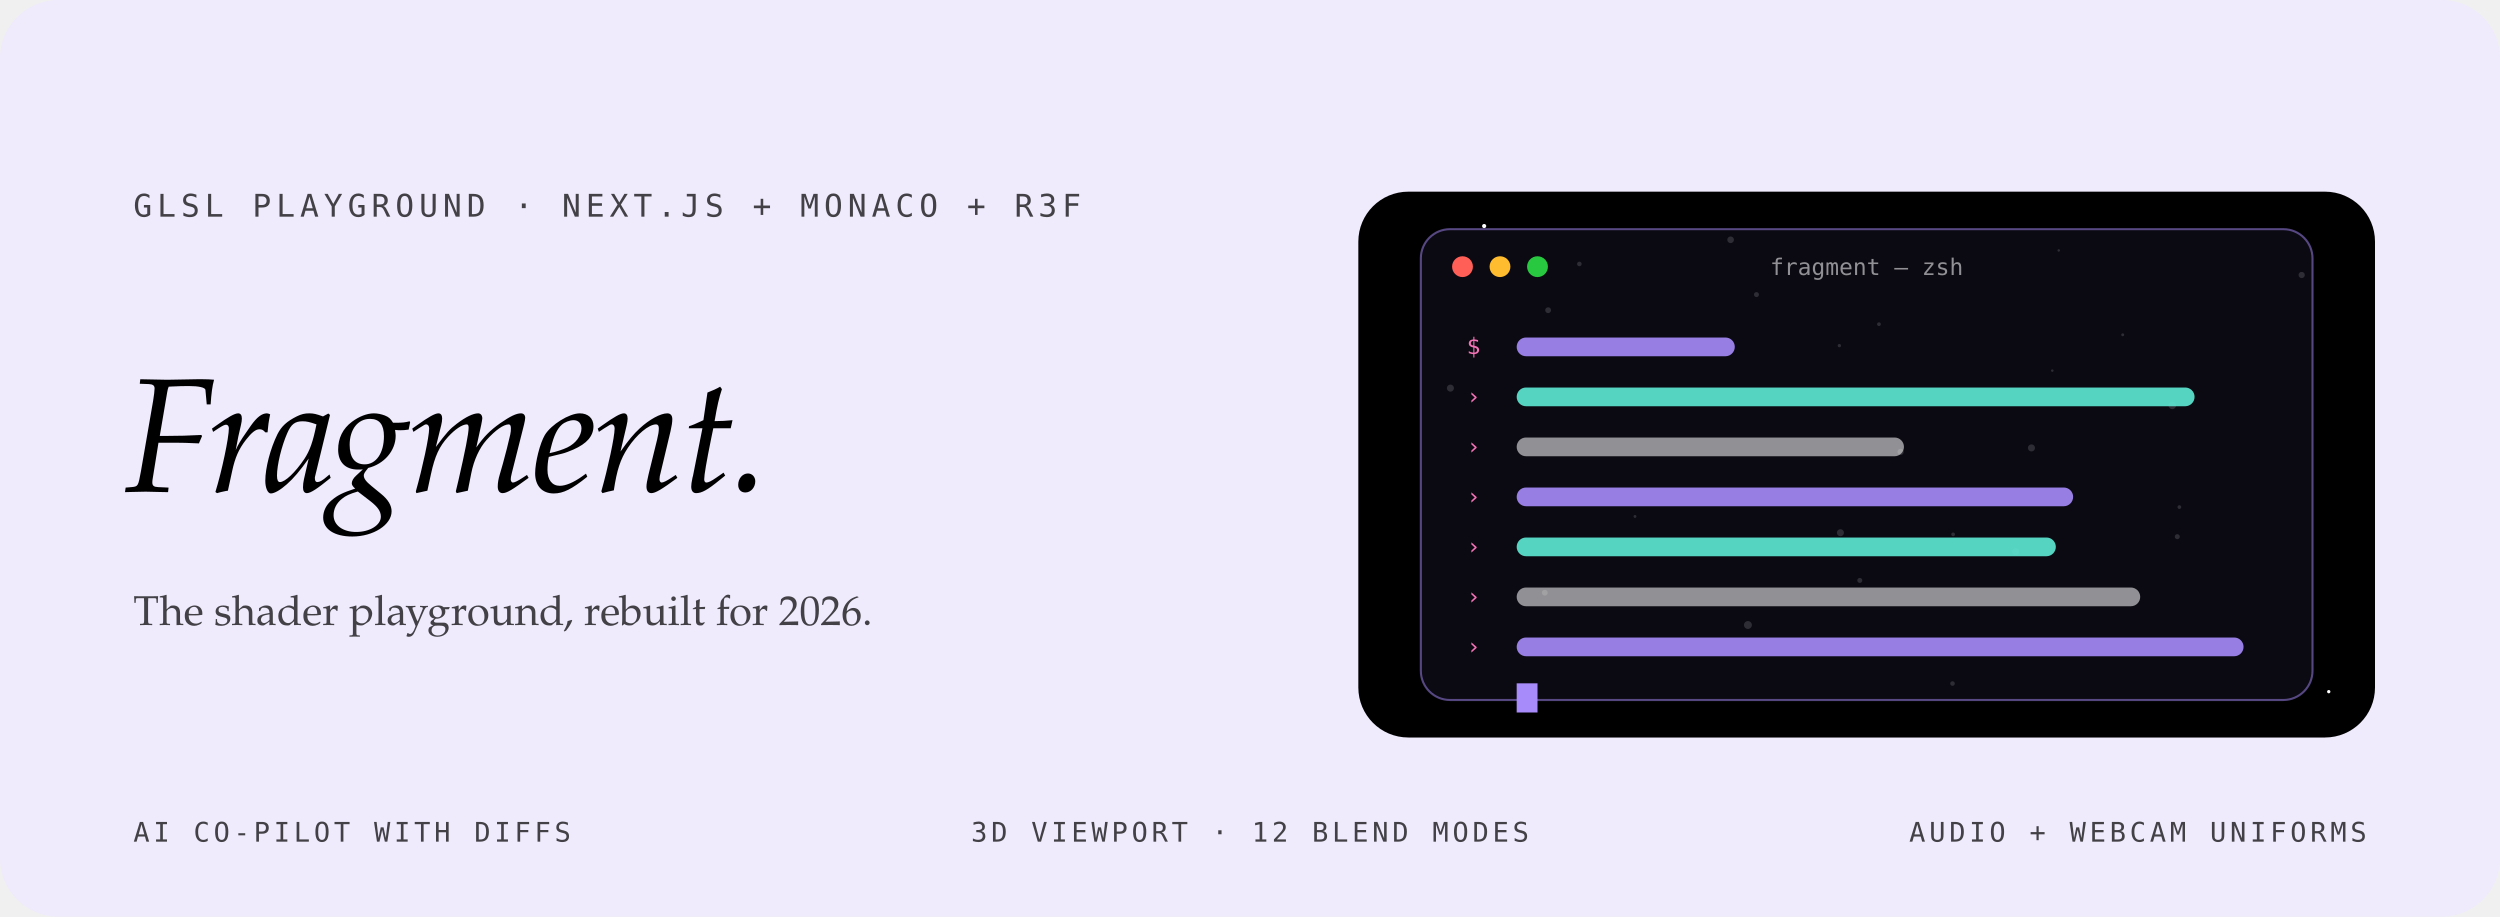
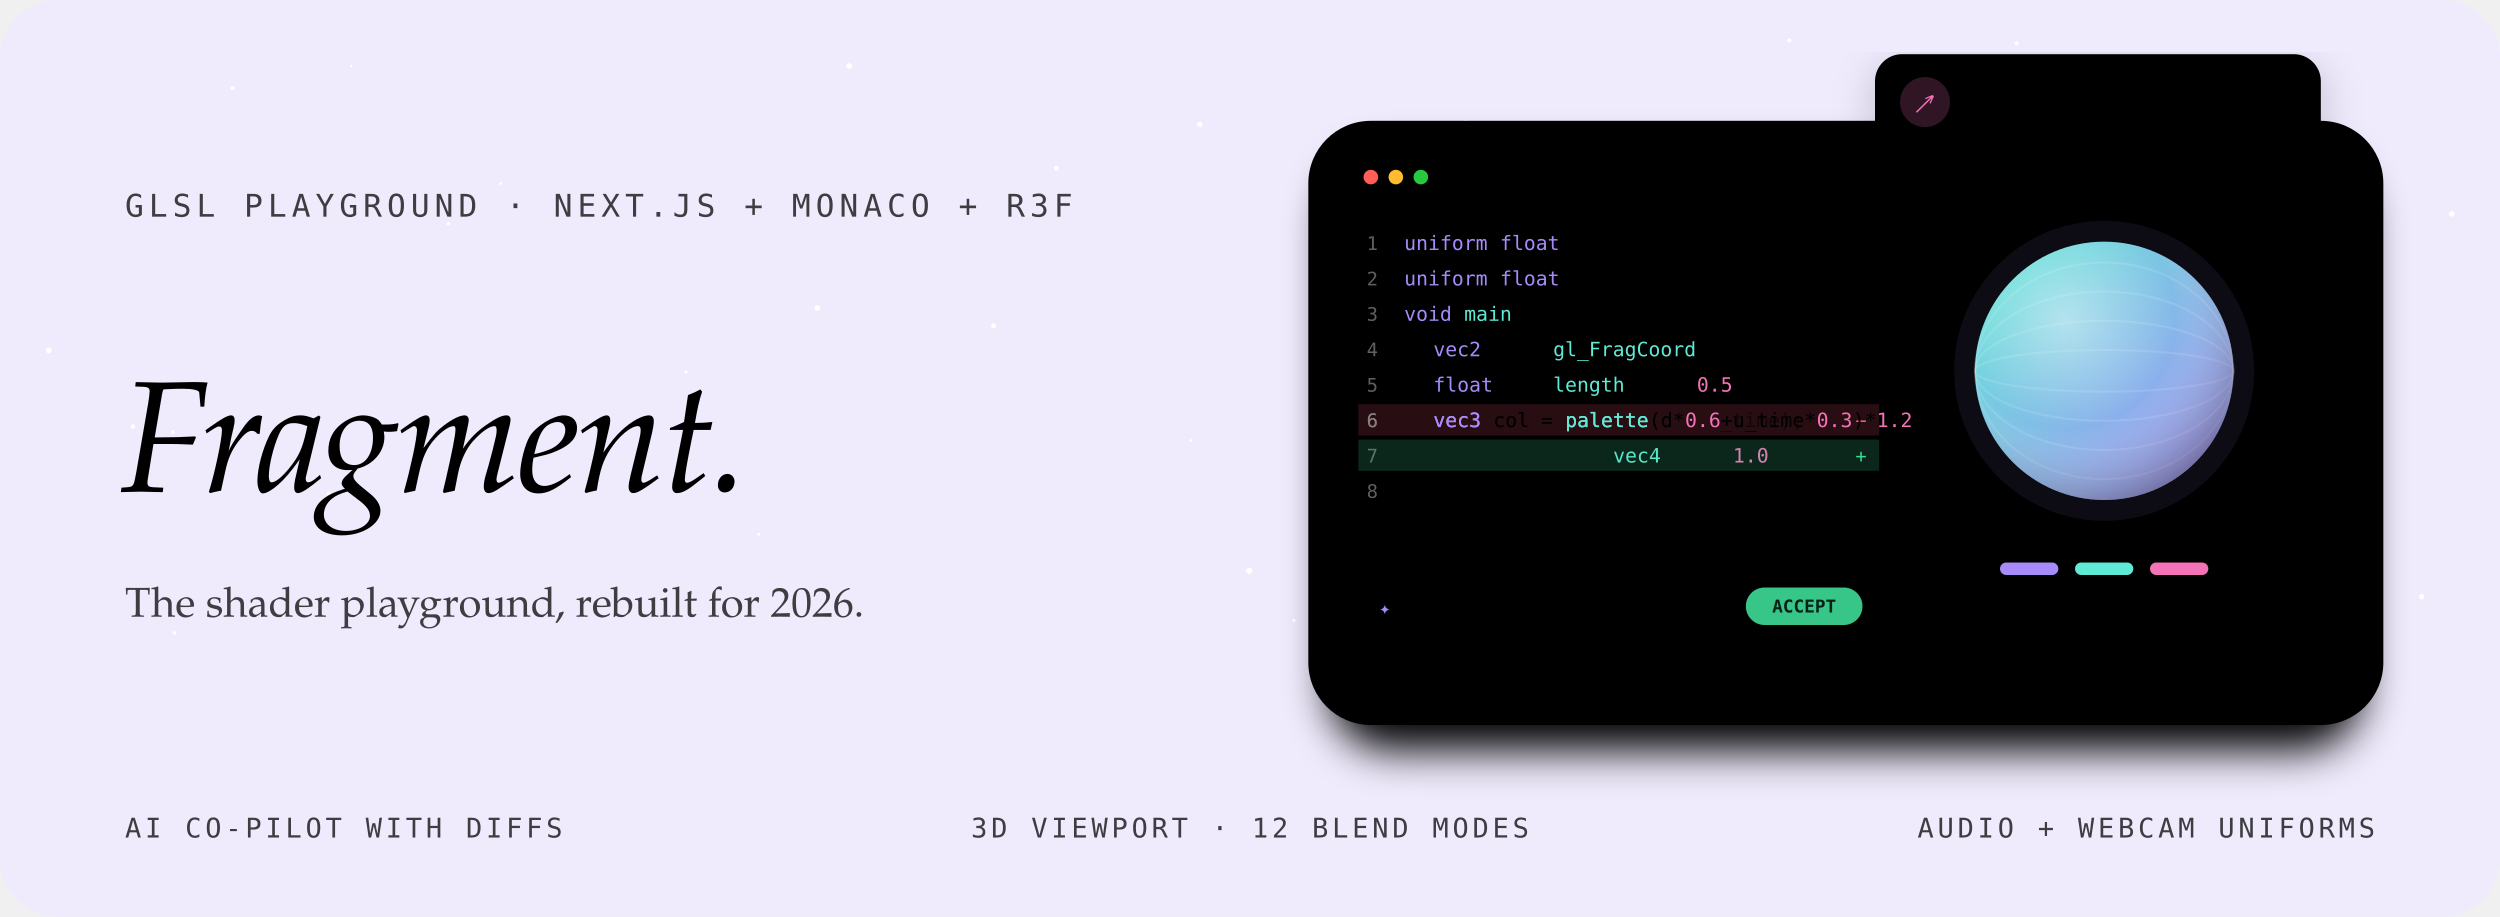
<svg xmlns="http://www.w3.org/2000/svg" viewBox="0 0 1200 440" width="1200" height="440" role="img" aria-label="FRAGMENT — a GLSL shader playground with an AI co-pilot">
  <style>
.bg{animation:bg 12s linear infinite}
@keyframes bg{0%,8%{fill:#efeafc}28%{fill:#3a2a6e}48%,80%{fill:#07050f}90%,100%{fill:#efeafc}}
.ink{animation:ink 12s linear infinite}
- @keyframes ink{0%,8%{fill:#1c1533}28%{fill:#f3eeff}48%,80%{fill:#efe9ff}90%,100%{fill:#1c1533}}
+ @keyframes ink{0%,17.5%{fill:#1c1533}18.5%,28%{fill:#f3eeff}48%,84.5%{fill:#efe9ff}85.5%,100%{fill:#1c1533}}
.rule{animation:rule 12s linear infinite}
- @keyframes rule{0%,8%{stroke:#1c153333}28%{stroke:#f3eeff33}48%,80%{stroke:#efe9ff33}90%,100%{stroke:#1c153333}}
- .panel{animation:panel 12s linear infinite}
- @keyframes panel{0%,8%{fill:#1c153312}28%{fill:#f3eeff12}48%,80%{fill:#efe9ff12}90%,100%{fill:#1c153312}}
- .muted{opacity:.72}
+ @keyframes rule{0%,17.5%{stroke:#1c153333}18.5%,28%{stroke:#f3eeff33}48%,84.5%{stroke:#efe9ff33}85.5%,100%{stroke:#1c153333}}
+ .muted{opacity:.74}
.stars{animation:stars 12s linear infinite}
- @keyframes stars{0%,8%{opacity:0}28%{opacity:.25}48%,80%{opacity:.9}90%,100%{opacity:0}}
+ @keyframes stars{0%,8%{opacity:0}28%{opacity:.2}48%,80%{opacity:.85}90%,100%{opacity:0}}
@keyframes tw{0%,100%{opacity:1}50%{opacity:.25}}
- .lit{filter:drop-shadow(0 0 4px currentColor)}
- .pulse{animation:pulse 2.8s ease-in-out infinite;transform-box:fill-box;transform-origin:center}
- @keyframes pulse{0%,100%{transform:scale(1)}50%{transform:scale(1.18)}}
- @keyframes spin{0%{transform:scaleX(1)}50%{transform:scaleX(0)}100%{transform:scaleX(-1)}}
- @keyframes ping{0%{transform:scale(.6);opacity:1}100%{transform:scale(3.2);opacity:0}}
- @keyframes dash{to{stroke-dashoffset:-20}}
- @keyframes grow{0%{transform:scaleY(.08)}35%,80%{transform:scaleY(1)}100%{transform:scaleY(.08)}}
- @keyframes draw{0%{stroke-dashoffset:700}45%,80%{stroke-dashoffset:0}100%{stroke-dashoffset:-700}}
- @keyframes blink{50%{opacity:0}}
- @keyframes feed{0%{transform:translateY(150px);opacity:0}15%{opacity:1}85%{opacity:1}100%{transform:translateY(-30px);opacity:0}}
- @keyframes float{0%,100%{transform:translateY(0)}50%{transform:translateY(-10px)}}
- @keyframes slide{to{transform:translateX(100px)}}
- @keyframes eq{from{transform:scaleY(.15)}to{transform:scaleY(1)}}
- @keyframes drop{0%,6%{transform:scaleY(0);opacity:0}16%,88%{transform:scaleY(1);opacity:1}96%,100%{transform:scaleY(0);opacity:0}}
- @keyframes gauge{0%,10%{stroke-dashoffset:390}40%,85%{stroke-dashoffset:110}100%{stroke-dashoffset:390}}
- @keyframes lift{0%,100%{transform:translateY(0)}50%{transform:translateY(-6px)}}
- @keyframes sweep{0%{transform:skewX(-18deg) translateX(0)}60%,100%{transform:skewX(-18deg) translateX(788px)}}
- @keyframes type0{0%,0%{transform:scaleX(0)}8%,92%{transform:scaleX(1)}100%{transform:scaleX(0)}}@keyframes type1{0%,10%{transform:scaleX(0)}18%,92%{transform:scaleX(1)}100%{transform:scaleX(0)}}@keyframes type2{0%,20%{transform:scaleX(0)}28%,92%{transform:scaleX(1)}100%{transform:scaleX(0)}}@keyframes type3{0%,30%{transform:scaleX(0)}38%,92%{transform:scaleX(1)}100%{transform:scaleX(0)}}@keyframes type4{0%,40%{transform:scaleX(0)}48%,92%{transform:scaleX(1)}100%{transform:scaleX(0)}}@keyframes type5{0%,50%{transform:scaleX(0)}58%,92%{transform:scaleX(1)}100%{transform:scaleX(0)}}@keyframes type6{0%,60%{transform:scaleX(0)}68%,92%{transform:scaleX(1)}100%{transform:scaleX(0)}}
+ .bezel{animation:bezel 12s linear infinite}
+ @keyframes bezel{0%,8%{fill:#fffaf6}28%{fill:#5a2c45}48%,80%{fill:#20121b}90%,100%{fill:#fffaf6}}
+ .scr{animation:scr 12s linear infinite}
+ @keyframes scr{0%,8%{fill:#fff3ee}28%{fill:#3a1b2c}48%,80%{fill:#140a12}90%,100%{fill:#fff3ee}}
+ .rowbg{animation:rowbg 12s linear infinite}
+ @keyframes rowbg{0%,8%{fill:#2a142010}28%{fill:#fff0f512}48%,80%{fill:#ffffff0c}90%,100%{fill:#2a142010}}
+ .pill{animation:pill 12s linear infinite}
+ @keyframes pill{0%,8%{fill:#2a14200d}28%{fill:#fff0f51a}48%,80%{fill:#ffffff12}90%,100%{fill:#2a14200d}}
+ .toast{animation:toast 12s linear infinite}
+ @keyframes toast{0%,8%{fill:#ffffff}28%{fill:#4a2238}48%,80%{fill:#26121e}90%,100%{fill:#ffffff}}
+ .edge{animation:edge 12s linear infinite}
+ @keyframes edge{0%,8%{stroke:#2a142024}28%{stroke:#fff0f526}48%,80%{stroke:#ffffff1f}90%,100%{stroke:#2a142024}}
+ .shade{animation:shade 12s linear infinite}
+ @keyframes shade{0%,8%{fill-opacity:.10}28%{fill-opacity:.22}48%,80%{fill-opacity:.45}90%,100%{fill-opacity:.10}}
+ .lit{filter:drop-shadow(0 0 3px currentColor)}
+ .caret{animation:blink 1s steps(1) infinite}@keyframes blink{50%{opacity:0}}
+ .ping{animation:ping 1.6s ease-out infinite;transform-box:fill-box;transform-origin:center}@keyframes ping{0%{transform:scale(.5);opacity:.9}100%{transform:scale(2.6);opacity:0}}
+ .spin{animation:spin 8s linear infinite;transform-box:fill-box;transform-origin:center}@keyframes spin{to{transform:rotate(360deg)}}
+ .bob{animation:bob 4s ease-in-out infinite}@keyframes bob{0%,100%{transform:translateY(0)}50%{transform:translateY(-5px)}}
+ .push2{animation:push2 12s ease-in-out infinite}
+ @keyframes push2{0%{transform:translateY(0)}25%{transform:translateY(0)}27.5%{transform:translateY(17px)}45%{transform:translateY(17px)}48.3%{transform:translateY(0)}100%{transform:translateY(0)}}
+ @keyframes oldl{0%{opacity:0}0%{opacity:0}1.7%{opacity:1}36.7%{opacity:1}38.3%{opacity:0}100%{opacity:0}}
+ @keyframes diffbg{0%{opacity:0}26.7%{opacity:0}28.3%{opacity:1}46.7%{opacity:1}48.3%{opacity:0}100%{opacity:0}}
+ @keyframes newl{0%{opacity:0}26.7%{opacity:0}28.3%{opacity:1}95%{opacity:1}96.7%{opacity:0}100%{opacity:0}}
+ .newpos{animation:newpos 12s ease-in-out infinite}
+ @keyframes newpos{0%{transform:translateY(17px)}45%{transform:translateY(17px)}48.3%{transform:translateY(0)}100%{transform:translateY(0)}}
+ .ask{animation:ask 12s steps(19) infinite;transform-box:fill-box;transform-origin:left}
+ @keyframes ask{0%{transform:scaleX(0)}8.3%{transform:scaleX(0)}21.7%{transform:scaleX(1)}95%{transform:scaleX(1)}98.3%{transform:scaleX(0)}100%{transform:scaleX(0)}}
+ .acc{animation:acc 12s linear infinite}
+ @keyframes acc{0%{opacity:.35}40%{opacity:.35}41.7%{opacity:1}45%{opacity:1}46.7%{opacity:.35}100%{opacity:.35}}
+ .s1{animation:s1 12s ease-in-out infinite}
+ @keyframes s1{0%{stop-color:#5eead4}45.8%{stop-color:#5eead4}54.2%{stop-color:#ffd6f5}95%{stop-color:#ffd6f5}100%{stop-color:#5eead4}}
+ .s2{animation:s2 12s ease-in-out infinite}
+ @keyframes s2{0%{stop-color:#a78bfa}45.8%{stop-color:#a78bfa}54.2%{stop-color:#f472b6}95%{stop-color:#f472b6}100%{stop-color:#a78bfa}}
+ .rot{animation:rot 6s linear infinite;transform-origin:1010px 178px}@keyframes rot{to{transform:rotate(360deg)}}
+ @keyframes eqx{from{transform:scaleX(.15)}to{transform:scaleX(1)}}
+ .share{animation:share 12s cubic-bezier(.3,1.3,.5,1) infinite}
+ @keyframes share{0%{opacity:0;transform:translateY(-14px)}68.3%{opacity:0;transform:translateY(-14px)}71.2%{opacity:1;transform:none}91.7%{opacity:1;transform:none}94.6%{opacity:0;transform:translateY(-14px)}100%{opacity:0;transform:translateY(-14px)}}
@media (prefers-reduced-motion:reduce){*{animation:none!important}}
</style>
  <rect class="bg" width="1200" height="440" rx="28" fill="#efeafc" />
-   <g font-family="ui-monospace,SFMono-Regular,Menlo,Consolas,monospace" font-size="15" letter-spacing="2.4">
-     <text class="ink muted" x="64" y="104">GLSL PLAYGROUND · NEXT.JS + MONACO + R3F</text>
-   </g>
-   <text class="ink" x="60" y="236" font-family="'Iowan Old Style','Palatino Linotype',Palatino,Georgia,serif" font-style="italic" font-size="78" letter-spacing="-1">Fragment.</text>
-   <text class="ink muted" x="64" y="300" font-family="'Iowan Old Style','Palatino Linotype',Palatino,Georgia,serif" font-size="20">The shader playground, rebuilt for 2026.</text>
-   <line class="rule" x1="64" y1="372" x2="1136" y2="372" />
+   <g class="stars">
+     <circle cx="83.8" cy="303.8" r="0.9" fill="#fff" style="animation:tw 3.2s ease-in-out 1.3s infinite" />
+     <circle cx="926" cy="332.8" r="1.4" fill="#fff" style="animation:tw 3s ease-in-out 0.5s infinite" />
+     <circle cx="674.3" cy="175.4" r="1.1" fill="#fff" style="animation:tw 3.1s ease-in-out 0.5s infinite" />
+     <circle cx="968" cy="20.8" r="1" fill="#fff" style="animation:tw 3.1s ease-in-out 1.7s infinite" />
+     <circle cx="168.6" cy="31.7" r="0.6" fill="#fff" style="animation:tw 2.4s ease-in-out 1.6s infinite" />
+     <circle cx="575.9" cy="59.7" r="1.3" fill="#fff" style="animation:tw 1.8s ease-in-out 0.1s infinite" />
+     <circle cx="111.6" cy="42.3" r="1" fill="#fff" style="animation:tw 2.2s ease-in-out 0.4s infinite" />
+     <circle cx="240.3" cy="88.1" r="0.7" fill="#fff" style="animation:tw 1.8s ease-in-out 0.8s infinite" />
+     <circle cx="762.2" cy="210.5" r="1.6" fill="#fff" style="animation:tw 3.9s ease-in-out 0.2s infinite" />
+     <circle cx="63.8" cy="204.8" r="1.1" fill="#fff" style="animation:tw 3.9s ease-in-out 0.7s infinite" />
+     <circle cx="938.7" cy="247.5" r="1" fill="#fff" style="animation:tw 3.4s ease-in-out 0.9s infinite" />
+     <circle cx="157.7" cy="236.9" r="0.9" fill="#fff" style="animation:tw 1.7s ease-in-out 1.5s infinite" />
+     <circle cx="795.1" cy="200.9" r="0.6" fill="#fff" style="animation:tw 1.6s ease-in-out 0.6s infinite" />
+     <circle cx="948.7" cy="310.7" r="1.2" fill="#fff" style="animation:tw 3.2s ease-in-out 1.7s infinite" />
+     <circle cx="1176.8" cy="102.7" r="1.3" fill="#fff" style="animation:tw 2.2s ease-in-out 0.1s infinite" />
+     <circle cx="1060" cy="89.6" r="1.1" fill="#fff" style="animation:tw 2.1s ease-in-out 0.5s infinite" />
+     <circle cx="703.7" cy="58.9" r="1.4" fill="#fff" style="animation:tw 3.1s ease-in-out 1s infinite" />
+     <circle cx="83" cy="207.4" r="0.9" fill="#fff" style="animation:tw 3.6s ease-in-out 2s infinite" />
+     <circle cx="869.8" cy="200.9" r="1.3" fill="#fff" style="animation:tw 2.3s ease-in-out 0s infinite" />
+     <circle cx="599.6" cy="274" r="1.5" fill="#fff" style="animation:tw 1.9s ease-in-out 1.4s infinite" />
+     <circle cx="571.7" cy="211.5" r="0.7" fill="#fff" style="animation:tw 3.4s ease-in-out 1.3s infinite" />
+     <circle cx="215.2" cy="107.3" r="0.9" fill="#fff" style="animation:tw 2s ease-in-out 1s infinite" />
+     <circle cx="507" cy="80.7" r="1.2" fill="#fff" style="animation:tw 2.7s ease-in-out 1.7s infinite" />
+     <circle cx="364.2" cy="256.5" r="0.7" fill="#fff" style="animation:tw 2.1s ease-in-out 1.2s infinite" />
+     <circle cx="760.7" cy="272.1" r="1.1" fill="#fff" style="animation:tw 2.7s ease-in-out 1.5s infinite" />
+     <circle cx="329.3" cy="178.6" r="0.8" fill="#fff" style="animation:tw 3.1s ease-in-out 0.1s infinite" />
+     <circle cx="23.4" cy="168.2" r="1.4" fill="#fff" style="animation:tw 2.5s ease-in-out 1.8s infinite" />
+     <circle cx="1162.4" cy="286.4" r="1.3" fill="#fff" style="animation:tw 2.4s ease-in-out 1s infinite" />
+     <circle cx="407.6" cy="31.7" r="1.4" fill="#fff" style="animation:tw 1.6s ease-in-out 0.7s infinite" />
+     <circle cx="1047.6" cy="220.5" r="1.4" fill="#fff" style="animation:tw 2.8s ease-in-out 0.7s infinite" />
+     <circle cx="858.9" cy="19.4" r="1" fill="#fff" style="animation:tw 3s ease-in-out 1.7s infinite" />
+     <circle cx="985" cy="195.7" r="0.6" fill="#fff" style="animation:tw 2.9s ease-in-out 0.6s infinite" />
+     <circle cx="1057" cy="135.9" r="0.8" fill="#fff" style="animation:tw 3.1s ease-in-out 1.2s infinite" />
+     <circle cx="392.3" cy="147.8" r="1.4" fill="#fff" style="animation:tw 3.8s ease-in-out 1.6s infinite" />
+     <circle cx="1090.5" cy="149.7" r="0.9" fill="#fff" style="animation:tw 3.8s ease-in-out 0.4s infinite" />
+     <circle cx="660.5" cy="94" r="1.4" fill="#fff" style="animation:tw 2.5s ease-in-out 1.8s infinite" />
+     <circle cx="946.8" cy="40.5" r="1.1" fill="#fff" style="animation:tw 3.2s ease-in-out 1.1s infinite" />
+     <circle cx="730.9" cy="92" r="0.5" fill="#fff" style="animation:tw 2s ease-in-out 0s infinite" />
+     <circle cx="621.1" cy="297.8" r="0.8" fill="#fff" style="animation:tw 4s ease-in-out 0.7s infinite" />
+     <circle cx="476.9" cy="156.4" r="1.2" fill="#fff" style="animation:tw 3.1s ease-in-out 1.8s infinite" />
+   </g>
+   <text class="ink muted" x="60" y="104" font-family="ui-monospace,SFMono-Regular,Menlo,Consolas,monospace" font-size="15" letter-spacing="2.4">GLSL PLAYGROUND · NEXT.JS + MONACO + R3F</text>
+   <text class="ink" x="58" y="236" font-family="'Iowan Old Style','Palatino Linotype',Palatino,Georgia,serif" font-style="italic" font-size="76" letter-spacing="-1">Fragment.</text>
+   <text class="ink muted" x="60" y="296" font-family="'Iowan Old Style','Palatino Linotype',Palatino,Georgia,serif" font-size="20">The shader playground, rebuilt for 2026.</text>
+   <line class="rule" x1="60" y1="370" x2="1140" y2="370" />
  <g font-family="ui-monospace,SFMono-Regular,Menlo,Consolas,monospace" font-size="13" letter-spacing="1.8">
-     <text class="ink muted" x="64" y="404">AI CO-PILOT WITH DIFFS</text>
-     <text class="ink muted" x="600" y="404" text-anchor="middle">3D VIEWPORT · 12 BLEND MODES</text>
-     <text class="ink muted" x="1136" y="404" text-anchor="end">AUDIO + WEBCAM UNIFORMS</text>
-   </g>
-   <rect class="panel rule" x="652" y="92" width="488" height="262" rx="24" />
-   <g class="stars">
-     <circle cx="1046.1" cy="243.4" r="0.9" fill="#fff" style="animation:tw 3s ease-in-out 1s infinite" />
-     <circle cx="937.5" cy="256.5" r="0.9" fill="#fff" style="animation:tw 3.6s ease-in-out 0s infinite" />
-     <circle cx="883.4" cy="255.7" r="1.7" fill="#fff" style="animation:tw 1.9s ease-in-out 0.1s infinite" />
-     <circle cx="696.2" cy="186.3" r="1.7" fill="#fff" style="animation:tw 2.8s ease-in-out 0.3s infinite" />
-     <circle cx="988.2" cy="120.2" r="0.6" fill="#fff" style="animation:tw 1.8s ease-in-out 0.2s infinite" />
-     <circle cx="882.9" cy="165.9" r="0.8" fill="#fff" style="animation:tw 2.1s ease-in-out 0.4s infinite" />
-     <circle cx="758.1" cy="126.7" r="1.1" fill="#fff" style="animation:tw 3.1s ease-in-out 1.2s infinite" />
-     <circle cx="1117.8" cy="332" r="0.8" fill="#fff" style="animation:tw 1.7s ease-in-out 1.2s infinite" />
-     <circle cx="937.2" cy="328.1" r="1.1" fill="#fff" style="animation:tw 3.5s ease-in-out 1.4s infinite" />
-     <circle cx="892.7" cy="278.6" r="1.2" fill="#fff" style="animation:tw 1.9s ease-in-out 1.4s infinite" />
-     <circle cx="830.7" cy="115.1" r="1.6" fill="#fff" style="animation:tw 3.2s ease-in-out 1.1s infinite" />
-     <circle cx="712.4" cy="108.5" r="1" fill="#fff" style="animation:tw 3.5s ease-in-out 1.8s infinite" />
-     <circle cx="967.5" cy="264.8" r="1.7" fill="#fff" style="animation:tw 4s ease-in-out 0.5s infinite" />
-     <circle cx="1018.9" cy="160.7" r="0.7" fill="#fff" style="animation:tw 3.8s ease-in-out 0.5s infinite" />
-     <circle cx="901.9" cy="155.6" r="0.9" fill="#fff" style="animation:tw 3s ease-in-out 0.3s infinite" />
-     <circle cx="1045.1" cy="257.6" r="1.2" fill="#fff" style="animation:tw 1.7s ease-in-out 1.2s infinite" />
-     <circle cx="839" cy="300" r="1.9" fill="#fff" style="animation:tw 3.4s ease-in-out 1.1s infinite" />
-     <circle cx="985.1" cy="177.9" r="0.6" fill="#fff" style="animation:tw 2.8s ease-in-out 1.6s infinite" />
-     <circle cx="1104.8" cy="132" r="1.5" fill="#fff" style="animation:tw 2.7s ease-in-out 1.2s infinite" />
-     <circle cx="741.5" cy="284.5" r="1.4" fill="#fff" style="animation:tw 2s ease-in-out 0.6s infinite" />
-     <circle cx="843.1" cy="141.4" r="1.2" fill="#fff" style="animation:tw 2.6s ease-in-out 0.4s infinite" />
-     <circle cx="975.1" cy="215" r="1.7" fill="#fff" style="animation:tw 2.3s ease-in-out 1.5s infinite" />
-     <circle cx="743.1" cy="148.9" r="1.4" fill="#fff" style="animation:tw 3.1s ease-in-out 1.6s infinite" />
-     <circle cx="912.3" cy="216.9" r="1.5" fill="#fff" style="animation:tw 2.2s ease-in-out 1s infinite" />
-     <circle cx="784.8" cy="247.9" r="0.7" fill="#fff" style="animation:tw 1.6s ease-in-out 0.9s infinite" />
-     <circle cx="1042.7" cy="194.6" r="1.8" fill="#fff" style="animation:tw 4s ease-in-out 1.7s infinite" />
-   </g>
-   <rect x="682" y="110" width="428" height="226" rx="14" fill="#0d0b14" fill-opacity=".86" stroke="#a78bfa" stroke-opacity=".5" />
-   <circle cx="702" cy="128" r="5" fill="#ff5f57" />
-   <circle cx="720" cy="128" r="5" fill="#febc2e" />
-   <circle cx="738" cy="128" r="5" fill="#28c840" />
-   <text x="896" y="132" text-anchor="middle" font-family="ui-monospace,SFMono-Regular,Menlo,Consolas,monospace" font-size="11" fill="#fff" fill-opacity=".55">fragment — zsh</text>
-   <rect x="728" y="162" width="104.7" height="9" rx="4.5" fill="#a78bfa" fill-opacity="0.9" style="animation:type0 12s steps(14) infinite;transform-origin:728px 0" />
-   <text x="704" y="170" font-family="ui-monospace,SFMono-Regular,Menlo,Consolas,monospace" font-size="11" fill="#f472b6">$</text>
-   <rect x="728" y="186" width="325.4" height="9" rx="4.5" fill="#5eead4" fill-opacity="0.9" style="animation:type1 12s steps(14) infinite;transform-origin:728px 0" />
-   <text x="704" y="194" font-family="ui-monospace,SFMono-Regular,Menlo,Consolas,monospace" font-size="11" fill="#f472b6">›</text>
-   <rect x="728" y="210" width="185.9" height="9" rx="4.5" fill="#ffffff" fill-opacity="0.55" style="animation:type2 12s steps(14) infinite;transform-origin:728px 0" />
-   <text x="704" y="218" font-family="ui-monospace,SFMono-Regular,Menlo,Consolas,monospace" font-size="11" fill="#f472b6">›</text>
-   <rect x="728" y="234" width="267.1" height="9" rx="4.5" fill="#a78bfa" fill-opacity="0.9" style="animation:type3 12s steps(14) infinite;transform-origin:728px 0" />
-   <text x="704" y="242" font-family="ui-monospace,SFMono-Regular,Menlo,Consolas,monospace" font-size="11" fill="#f472b6">›</text>
-   <rect x="728" y="258" width="258.8" height="9" rx="4.5" fill="#5eead4" fill-opacity="0.9" style="animation:type4 12s steps(14) infinite;transform-origin:728px 0" />
-   <text x="704" y="266" font-family="ui-monospace,SFMono-Regular,Menlo,Consolas,monospace" font-size="11" fill="#f472b6">›</text>
-   <rect x="728" y="282" width="299.3" height="9" rx="4.5" fill="#ffffff" fill-opacity="0.55" style="animation:type5 12s steps(14) infinite;transform-origin:728px 0" />
-   <text x="704" y="290" font-family="ui-monospace,SFMono-Regular,Menlo,Consolas,monospace" font-size="11" fill="#f472b6">›</text>
-   <rect x="728" y="306" width="348.9" height="9" rx="4.5" fill="#a78bfa" fill-opacity="0.9" style="animation:type6 12s steps(14) infinite;transform-origin:728px 0" />
-   <text x="704" y="314" font-family="ui-monospace,SFMono-Regular,Menlo,Consolas,monospace" font-size="11" fill="#f472b6">›</text>
-   <rect x="728" y="328" width="10" height="14" fill="#a78bfa" style="animation:blink 1s steps(1) infinite" />
+     <text class="ink muted" x="60" y="402">AI CO-PILOT WITH DIFFS</text>
+     <text class="ink muted" x="600" y="402" text-anchor="middle">3D VIEWPORT · 12 BLEND MODES</text>
+     <text class="ink muted" x="1140" y="402" text-anchor="end">AUDIO + WEBCAM UNIFORMS</text>
+   </g>
+   <defs>
+     <filter id="soft" x="-10%" y="-10%" width="120%" height="140%">
+       <feGaussianBlur stdDeviation="10" />
+     </filter>
+     <linearGradient id="sh" x1="0" y1="0" x2="1" y2="1">
+       <stop offset="0" class="s1" stop-color="#5eead4" />
+       <stop offset="1" class="s2" stop-color="#a78bfa" />
+     </linearGradient>
+     <radialGradient id="shade3d" cx=".35" cy=".3" r=".85">
+       <stop offset="0" stop-color="#fff" stop-opacity=".45" />
+       <stop offset=".5" stop-color="#fff" stop-opacity="0" />
+       <stop offset="1" stop-color="#000" stop-opacity=".55" />
+     </radialGradient>
+   </defs>
+   <rect x="638" y="76" width="496" height="284" rx="30" fill="#000" class="shade" filter="url(#soft)" />
+   <rect class="bezel" x="628" y="58" width="516" height="290" rx="30" />
+   <rect class="edge" x="628" y="58" width="516" height="290" rx="30" fill="none" />
+   <rect class="scr" x="642" y="72" width="488" height="262" rx="20" />
+   <circle cx="658" cy="85" r="3.5" fill="#ff5f57" />
+   <circle cx="670" cy="85" r="3.5" fill="#febc2e" />
+   <circle cx="682" cy="85" r="3.5" fill="#28c840" />
+   <text class="ink" x="692" y="89" text-anchor="start" font-family="ui-monospace,SFMono-Regular,Menlo,Consolas,monospace" font-size="8.5" letter-spacing="1" opacity="0.7">shader.frag · LAYER 1 · SCREEN</text>
+   <line class="edge" x1="910" y1="100" x2="910" y2="322" />
+   <text x="656" y="120" font-family="ui-monospace,SFMono-Regular,Menlo,Consolas,monospace" font-size="9" fill="#888" fill-opacity=".7">1</text>
+   <text fill="#a78bfa" x="674" y="120" font-family="ui-monospace,SFMono-Regular,Menlo,Consolas,monospace" font-size="9.5">uniform </text>
+   <text fill="#a78bfa" x="720" y="120" font-family="ui-monospace,SFMono-Regular,Menlo,Consolas,monospace" font-size="9.5">float </text>
+   <text class="ink" x="754.5" y="120" font-family="ui-monospace,SFMono-Regular,Menlo,Consolas,monospace" font-size="9.5">u_time;</text>
+   <text x="656" y="137" font-family="ui-monospace,SFMono-Regular,Menlo,Consolas,monospace" font-size="9" fill="#888" fill-opacity=".7">2</text>
+   <text fill="#a78bfa" x="674" y="137" font-family="ui-monospace,SFMono-Regular,Menlo,Consolas,monospace" font-size="9.5">uniform </text>
+   <text fill="#a78bfa" x="720" y="137" font-family="ui-monospace,SFMono-Regular,Menlo,Consolas,monospace" font-size="9.5">float </text>
+   <text class="ink" x="754.5" y="137" font-family="ui-monospace,SFMono-Regular,Menlo,Consolas,monospace" font-size="9.5">u_audio_low;</text>
+   <text x="656" y="154" font-family="ui-monospace,SFMono-Regular,Menlo,Consolas,monospace" font-size="9" fill="#888" fill-opacity=".7">3</text>
+   <text fill="#a78bfa" x="674" y="154" font-family="ui-monospace,SFMono-Regular,Menlo,Consolas,monospace" font-size="9.5">void </text>
+   <text fill="#5eead4" x="702.8" y="154" font-family="ui-monospace,SFMono-Regular,Menlo,Consolas,monospace" font-size="9.5">main</text>
+   <text class="ink" x="725.8" y="154" font-family="ui-monospace,SFMono-Regular,Menlo,Consolas,monospace" font-size="9.5">() {</text>
+   <text x="656" y="171" font-family="ui-monospace,SFMono-Regular,Menlo,Consolas,monospace" font-size="9" fill="#888" fill-opacity=".7">4</text>
+   <text fill="#a78bfa" x="688" y="171" font-family="ui-monospace,SFMono-Regular,Menlo,Consolas,monospace" font-size="9.5">vec2 </text>
+   <text class="ink" x="716.8" y="171" font-family="ui-monospace,SFMono-Regular,Menlo,Consolas,monospace" font-size="9.5">uv = </text>
+   <text fill="#5eead4" x="745.5" y="171" font-family="ui-monospace,SFMono-Regular,Menlo,Consolas,monospace" font-size="9.5">gl_FragCoord</text>
+   <text class="ink" x="814.5" y="171" font-family="ui-monospace,SFMono-Regular,Menlo,Consolas,monospace" font-size="9.5">.xy;</text>
+   <text x="656" y="188" font-family="ui-monospace,SFMono-Regular,Menlo,Consolas,monospace" font-size="9" fill="#888" fill-opacity=".7">5</text>
+   <text fill="#a78bfa" x="688" y="188" font-family="ui-monospace,SFMono-Regular,Menlo,Consolas,monospace" font-size="9.5">float </text>
+   <text class="ink" x="722.5" y="188" font-family="ui-monospace,SFMono-Regular,Menlo,Consolas,monospace" font-size="9.5">d = </text>
+   <text fill="#5eead4" x="745.5" y="188" font-family="ui-monospace,SFMono-Regular,Menlo,Consolas,monospace" font-size="9.5">length</text>
+   <text class="ink" x="780" y="188" font-family="ui-monospace,SFMono-Regular,Menlo,Consolas,monospace" font-size="9.5">(uv - </text>
+   <text fill="#f472b6" x="814.5" y="188" font-family="ui-monospace,SFMono-Regular,Menlo,Consolas,monospace" font-size="9.5">0.5</text>
+   <text class="ink" x="831.8" y="188" font-family="ui-monospace,SFMono-Regular,Menlo,Consolas,monospace" font-size="9.5">);</text>
+   <g class="push2">
+     <text x="656" y="222" font-family="ui-monospace,SFMono-Regular,Menlo,Consolas,monospace" font-size="9" fill="#888" fill-opacity=".7">7</text>
+     <text class="ink" x="688" y="222" font-family="ui-monospace,SFMono-Regular,Menlo,Consolas,monospace" font-size="9.5">gl_FragColor = </text>
+     <text fill="#5eead4" x="774.3" y="222" font-family="ui-monospace,SFMono-Regular,Menlo,Consolas,monospace" font-size="9.5">vec4</text>
+     <text class="ink" x="797.3" y="222" font-family="ui-monospace,SFMono-Regular,Menlo,Consolas,monospace" font-size="9.5">(col, </text>
+     <text fill="#f472b6" x="831.8" y="222" font-family="ui-monospace,SFMono-Regular,Menlo,Consolas,monospace" font-size="9.5">1.0</text>
+     <text class="ink" x="849" y="222" font-family="ui-monospace,SFMono-Regular,Menlo,Consolas,monospace" font-size="9.5">);</text>
+     <text x="656" y="239" font-family="ui-monospace,SFMono-Regular,Menlo,Consolas,monospace" font-size="9" fill="#888" fill-opacity=".7">8</text>
+     <text class="ink" x="674" y="239" font-family="ui-monospace,SFMono-Regular,Menlo,Consolas,monospace" font-size="9.5">}</text>
+   </g>
+   <g style="animation:oldl 12s linear infinite">
+     <text x="656" y="205" font-family="ui-monospace,SFMono-Regular,Menlo,Consolas,monospace" font-size="9" fill="#888" fill-opacity=".7">6</text>
+     <text fill="#a78bfa" x="688" y="205" font-family="ui-monospace,SFMono-Regular,Menlo,Consolas,monospace" font-size="9.5">vec3 </text>
+     <text class="ink" x="716.8" y="205" font-family="ui-monospace,SFMono-Regular,Menlo,Consolas,monospace" font-size="9.5">col = </text>
+     <text fill="#5eead4" x="751.3" y="205" font-family="ui-monospace,SFMono-Regular,Menlo,Consolas,monospace" font-size="9.5">palette</text>
+     <text class="ink" x="791.5" y="205" font-family="ui-monospace,SFMono-Regular,Menlo,Consolas,monospace" font-size="9.5">(d + u_time);</text>
+   </g>
+   <g style="animation:diffbg 12s linear infinite">
+     <rect x="652" y="194" width="250" height="15" fill="#ff5c7a" fill-opacity=".16" />
+     <rect x="652" y="211" width="250" height="15" fill="#3ddc97" fill-opacity=".18" />
+     <g opacity=".55">
+       <text x="656" y="205" font-family="ui-monospace,SFMono-Regular,Menlo,Consolas,monospace" font-size="9" fill="#888" fill-opacity=".7">6</text>
+       <text fill="#a78bfa" x="688" y="205" font-family="ui-monospace,SFMono-Regular,Menlo,Consolas,monospace" font-size="9.5">vec3 </text>
+       <text class="ink" x="716.8" y="205" font-family="ui-monospace,SFMono-Regular,Menlo,Consolas,monospace" font-size="9.5">col = </text>
+       <text fill="#5eead4" x="751.3" y="205" font-family="ui-monospace,SFMono-Regular,Menlo,Consolas,monospace" font-size="9.5">palette</text>
+       <text class="ink" x="791.5" y="205" font-family="ui-monospace,SFMono-Regular,Menlo,Consolas,monospace" font-size="9.5">(d + u_time);</text>
+     </g>
+     <text x="896" y="205" text-anchor="end" font-family="ui-monospace,SFMono-Regular,Menlo,Consolas,monospace" font-size="9" fill="#ff5c7a">−</text>
+     <text x="896" y="222" text-anchor="end" font-family="ui-monospace,SFMono-Regular,Menlo,Consolas,monospace" font-size="9" fill="#3ddc97">+</text>
+   </g>
+   <g style="animation:newl 12s linear infinite">
+     <g class="newpos">
+       <text x="656" y="205" font-family="ui-monospace,SFMono-Regular,Menlo,Consolas,monospace" font-size="9" fill="#888" fill-opacity=".7">6</text>
+       <text fill="#a78bfa" x="688" y="205" font-family="ui-monospace,SFMono-Regular,Menlo,Consolas,monospace" font-size="9.5">vec3 </text>
+       <text class="ink" x="716.8" y="205" font-family="ui-monospace,SFMono-Regular,Menlo,Consolas,monospace" font-size="9.5">col = </text>
+       <text fill="#5eead4" x="751.3" y="205" font-family="ui-monospace,SFMono-Regular,Menlo,Consolas,monospace" font-size="9.5">palette</text>
+       <text class="ink" x="791.5" y="205" font-family="ui-monospace,SFMono-Regular,Menlo,Consolas,monospace" font-size="9.5">(d*</text>
+       <text fill="#f472b6" x="808.8" y="205" font-family="ui-monospace,SFMono-Regular,Menlo,Consolas,monospace" font-size="9.5">0.6</text>
+       <text class="ink" x="826" y="205" font-family="ui-monospace,SFMono-Regular,Menlo,Consolas,monospace" font-size="9.5">+u_time*</text>
+       <text fill="#f472b6" x="872" y="205" font-family="ui-monospace,SFMono-Regular,Menlo,Consolas,monospace" font-size="9.5">0.3</text>
+       <text class="ink" x="889.3" y="205" font-family="ui-monospace,SFMono-Regular,Menlo,Consolas,monospace" font-size="9.5">)*</text>
+       <text fill="#f472b6" x="900.8" y="205" font-family="ui-monospace,SFMono-Regular,Menlo,Consolas,monospace" font-size="9.5">1.2</text>
+       <text class="ink" x="918" y="205" font-family="ui-monospace,SFMono-Regular,Menlo,Consolas,monospace" font-size="9.5">;</text>
+     </g>
+   </g>
+   <g class="acc">
+     <rect class="toast" x="652" y="276" width="250" height="30" rx="9" />
+     <rect class="edge" x="652" y="276" width="250" height="30" rx="9" fill="none" />
+     <text x="662" y="295" font-family="ui-monospace,SFMono-Regular,Menlo,Consolas,monospace" font-size="9" fill="#a78bfa">✦</text>
+     <clipPath id="cask">
+       <rect class="ask" x="675" y="285" width="121.8" height="16" />
+     </clipPath>
+     <text class="ink" clip-path="url(#cask)" x="676" y="295" font-family="ui-monospace,SFMono-Regular,Menlo,Consolas,monospace" font-size="10" font-weight="400">make it more dreamy</text>
+     <rect x="838" y="282" width="56" height="18" rx="9" fill="#3ddc97" fill-opacity=".9" />
+     <text x="866" y="294" text-anchor="middle" font-family="ui-monospace,SFMono-Regular,Menlo,Consolas,monospace" font-size="8.5" font-weight="700" fill="#06231a">ACCEPT</text>
+   </g>
+   <circle cx="1010" cy="178" r="72" fill="#a78bfa" fill-opacity=".08" />
+   <g class="rot">
+     <circle cx="1010" cy="178" r="62" fill="url(#sh)" />
+     <ellipse cx="1010" cy="178" rx="62" ry="10" fill="none" stroke="#fff" stroke-opacity=".12" />
+     <ellipse cx="1010" cy="178" rx="62" ry="24" fill="none" stroke="#fff" stroke-opacity=".12" />
+     <ellipse cx="1010" cy="178" rx="62" ry="38" fill="none" stroke="#fff" stroke-opacity=".12" />
+     <ellipse cx="1010" cy="178" rx="62" ry="52" fill="none" stroke="#fff" stroke-opacity=".12" />
+   </g>
+   <circle cx="1010" cy="178" r="62" fill="url(#shade3d)" />
+   <text class="ink" x="1010" y="102" text-anchor="middle" font-family="ui-monospace,SFMono-Regular,Menlo,Consolas,monospace" font-size="8" letter-spacing="1.4" opacity="0.55">SPHERE · ORBIT</text>
+   <text class="ink" x="960" y="262" text-anchor="start" font-family="ui-monospace,SFMono-Regular,Menlo,Consolas,monospace" font-size="7.5" letter-spacing="1" opacity="0.55">u_audio  LOW · MID · HIGH</text>
+   <rect x="960" y="270" width="28" height="6" rx="3" class="rowbg" />
+   <rect x="960" y="270" width="28" height="6" rx="3" fill="#a78bfa" style="animation:eqx 0.4s ease-in-out infinite alternate;transform-box:fill-box;transform-origin:left" />
+   <rect x="996" y="270" width="28" height="6" rx="3" class="rowbg" />
+   <rect x="996" y="270" width="28" height="6" rx="3" fill="#5eead4" style="animation:eqx 0.55s ease-in-out infinite alternate;transform-box:fill-box;transform-origin:left" />
+   <rect x="1032" y="270" width="28" height="6" rx="3" class="rowbg" />
+   <rect x="1032" y="270" width="28" height="6" rx="3" fill="#f472b6" style="animation:eqx 0.7s ease-in-out infinite alternate;transform-box:fill-box;transform-origin:left" />
+   <g class="share">
+     <rect x="900" y="30" width="214" height="46" rx="13" fill="#000" fill-opacity=".18" filter="url(#soft)" />
+     <rect class="toast" x="900" y="26" width="214" height="46" rx="13" />
+     <rect class="edge" x="900" y="26" width="214" height="46" rx="13" fill="none" />
+     <circle cx="924" cy="49" r="12" fill="#f472b6" fill-opacity=".2" />
+     <text x="924" y="53.5" text-anchor="middle" font-family="-apple-system,BlinkMacSystemFont,'Segoe UI',Helvetica,Arial,sans-serif" font-size="12" font-weight="700" fill="#f472b6">↗</text>
+     <text class="ink" x="944" y="45" font-family="-apple-system,BlinkMacSystemFont,'Segoe UI',Helvetica,Arial,sans-serif" font-size="11.5" font-weight="700">Shader shared</text>
+     <text class="ink" x="944" y="60" font-family="ui-monospace,SFMono-Regular,Menlo,Consolas,monospace" font-size="9.5" opacity=".75">link + gallery · 1 year</text>
+   </g>
</svg>
